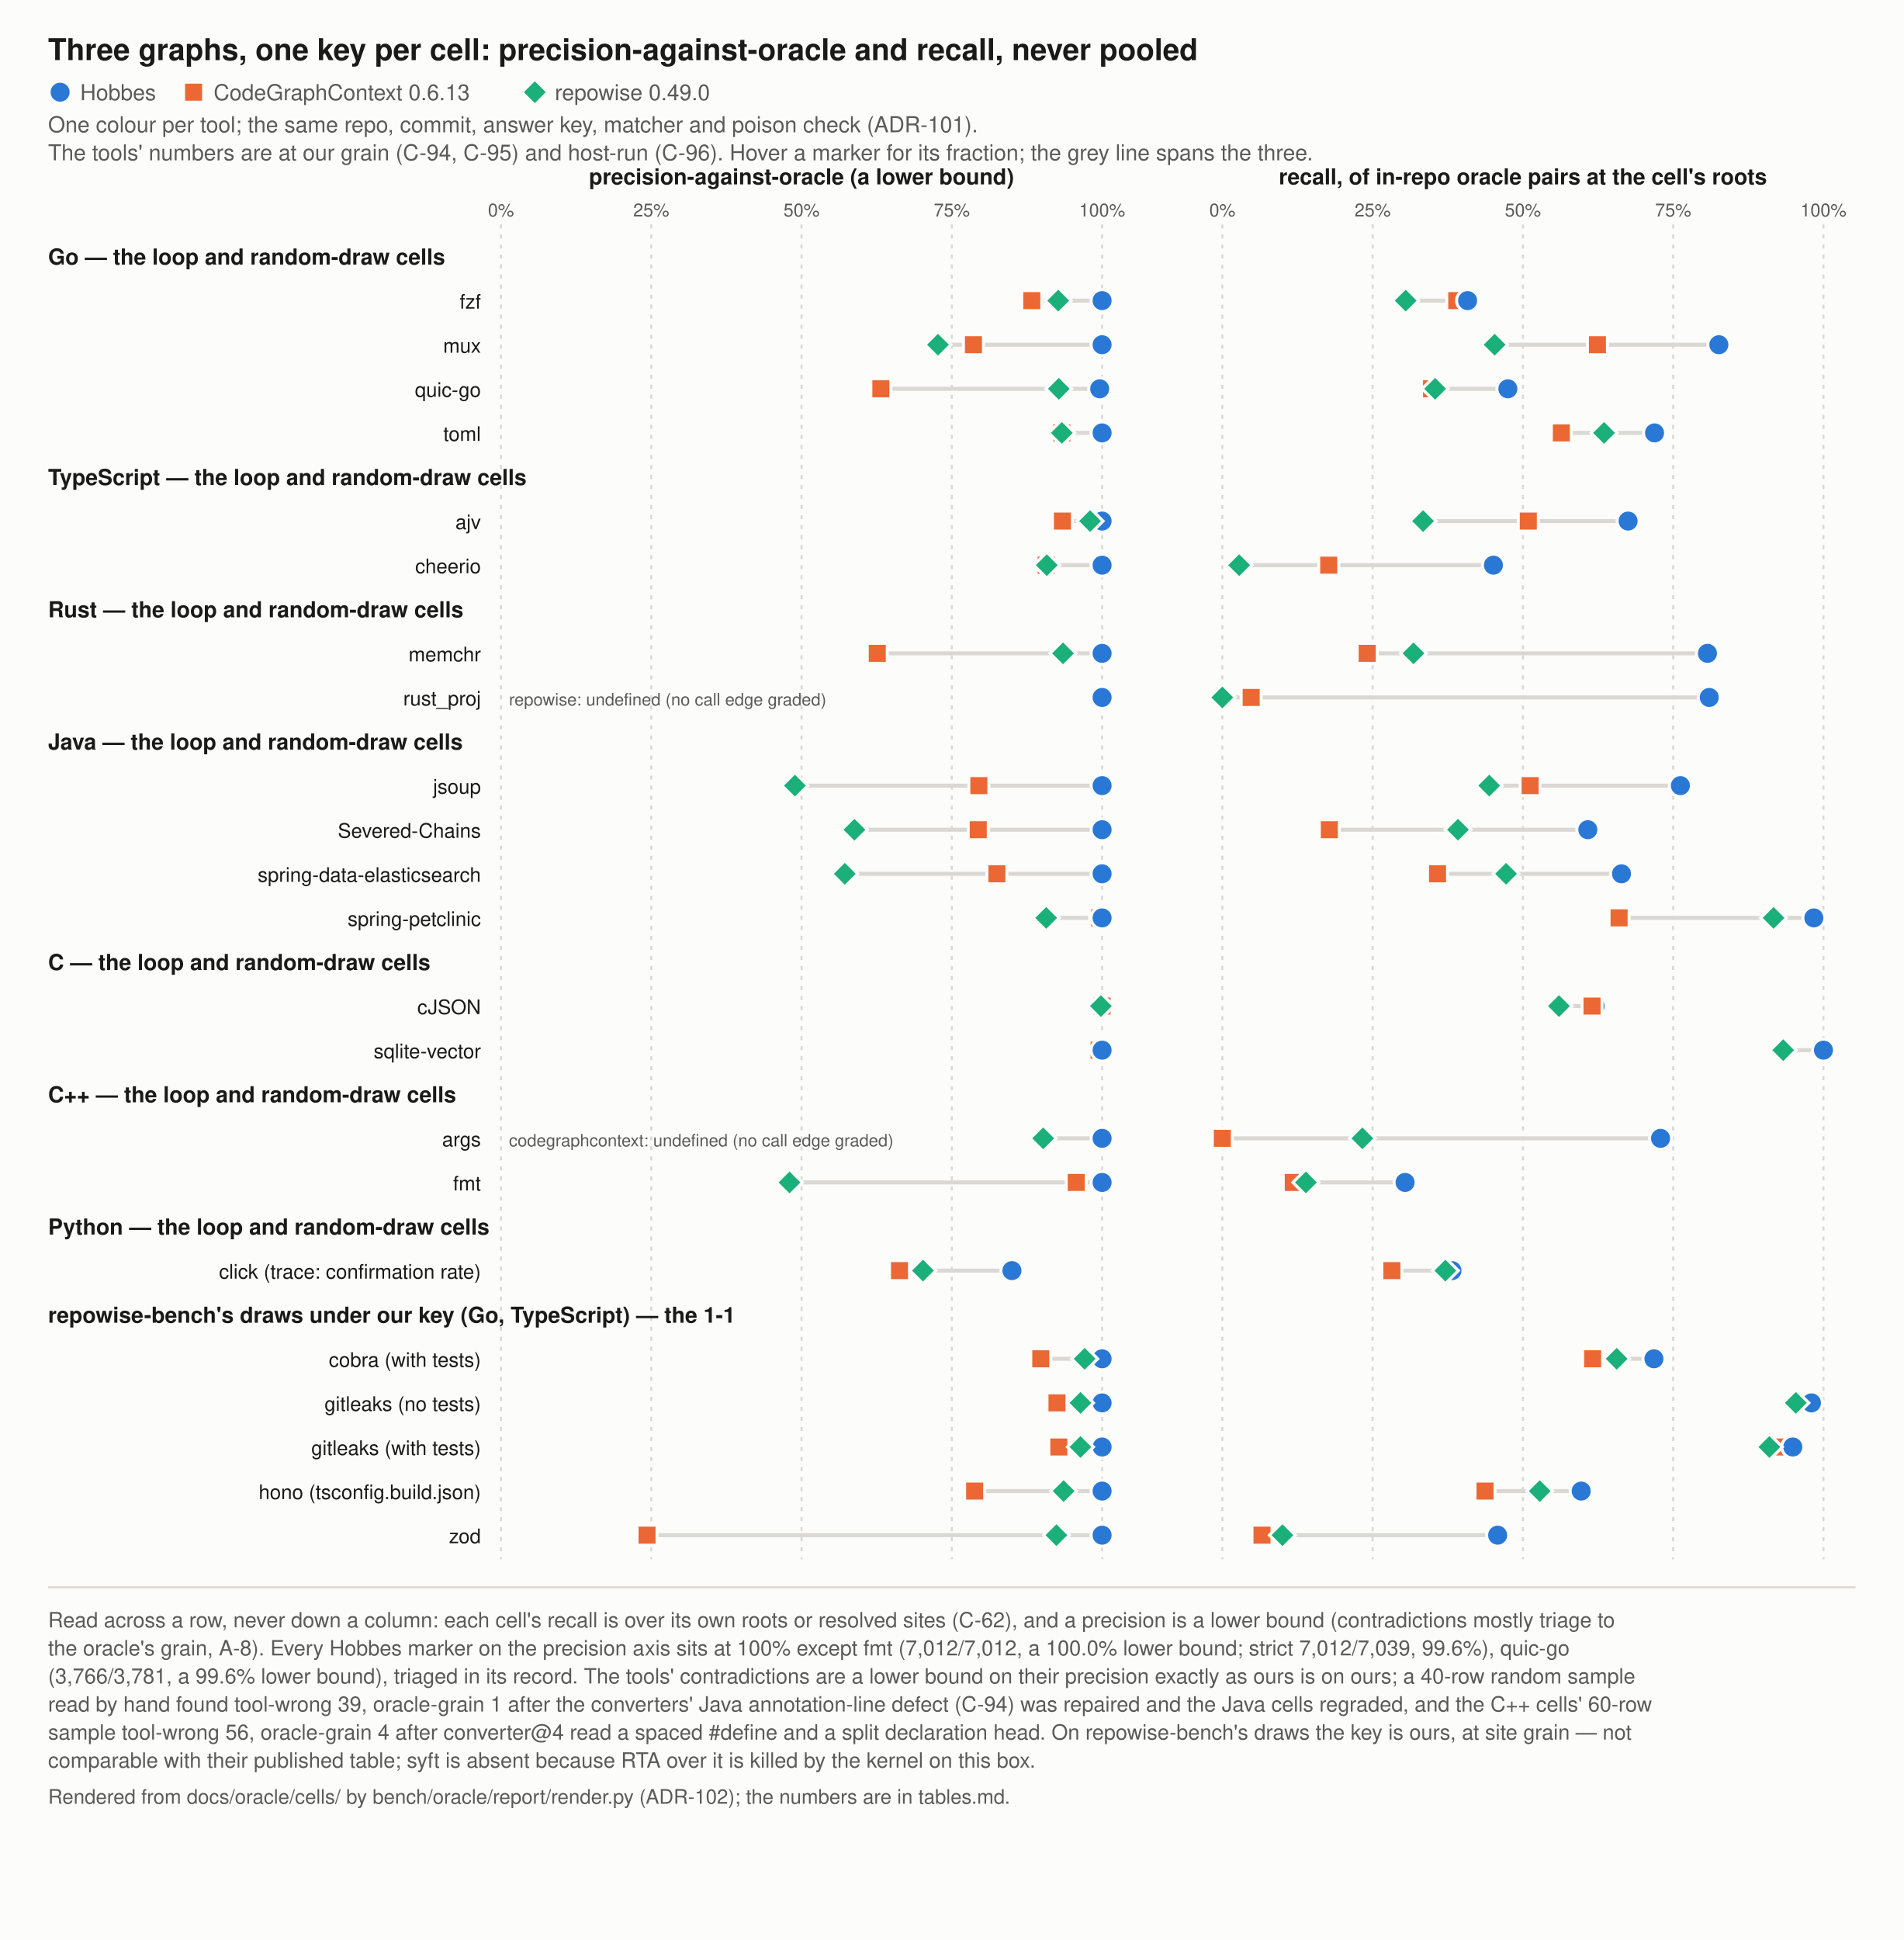
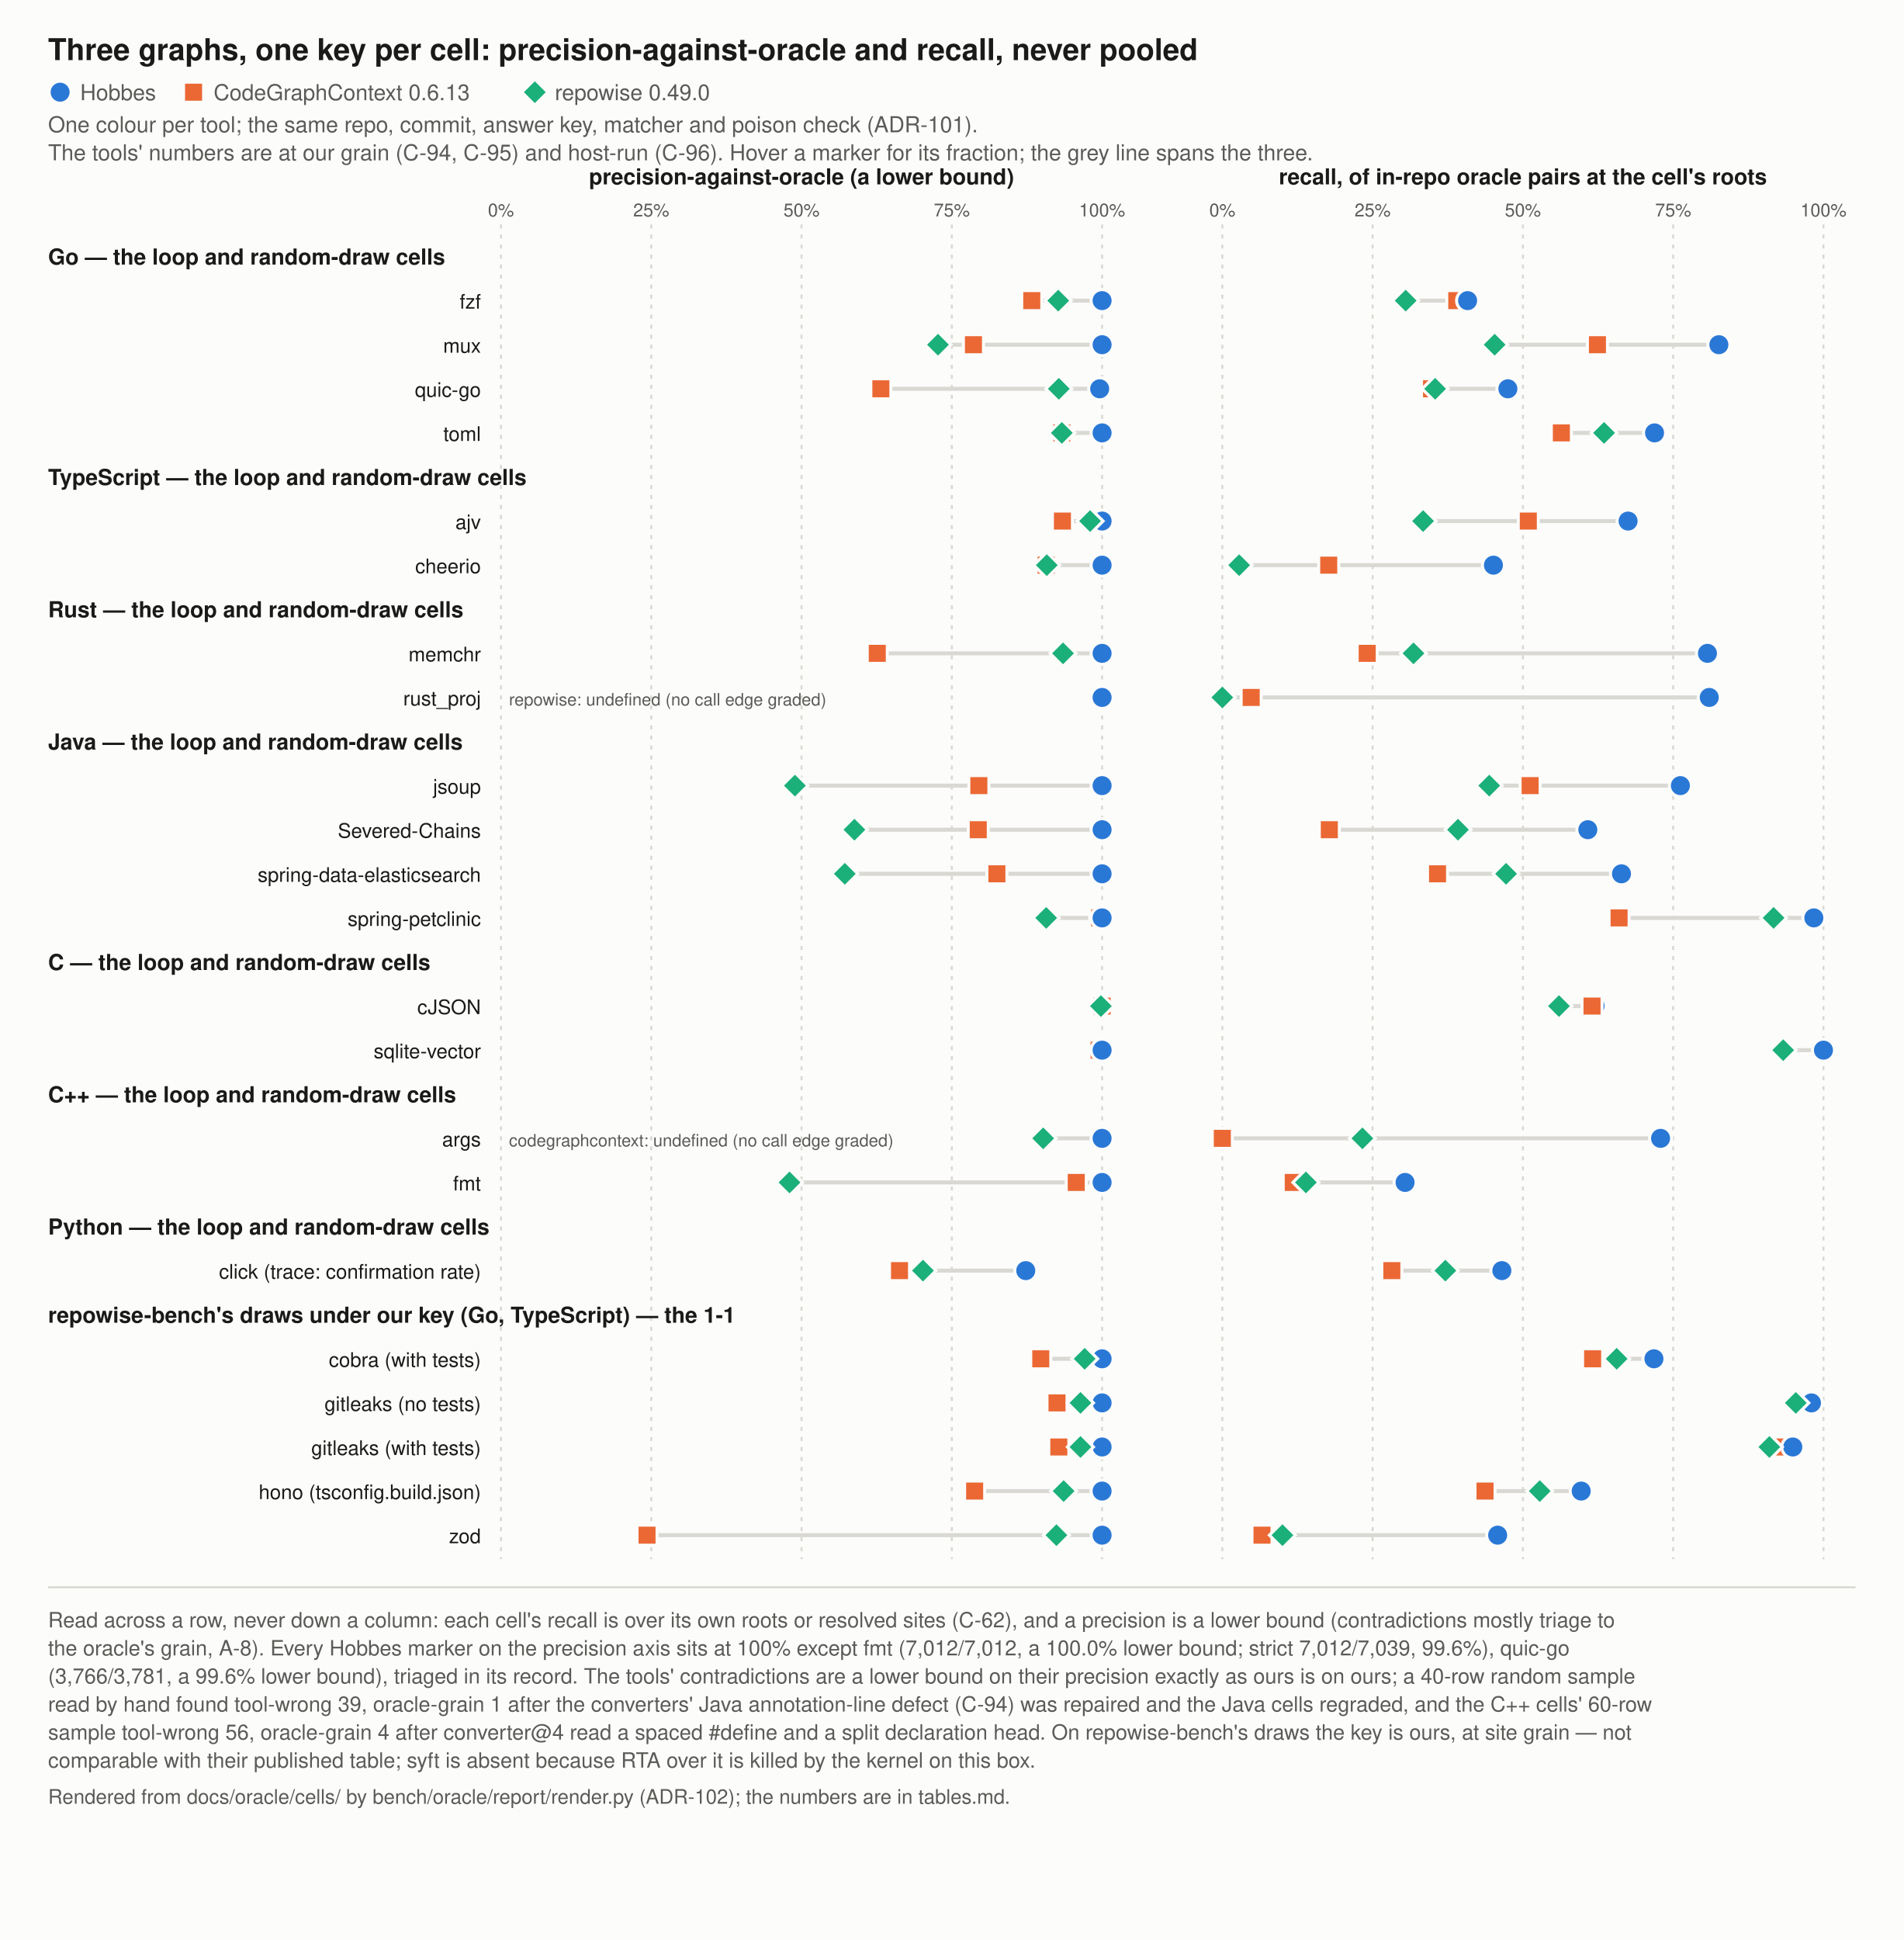
<svg xmlns="http://www.w3.org/2000/svg" width="950" height="968" viewBox="0 0 950 968" role="img" aria-label="Three graphs on one key per cell: precision-against-oracle and recall, Hobbes beside CodeGraphContext and repowise">
  <rect width="950" height="968" fill="#fcfcfb" />
  <text x="24" y="30" font-size="15" fill="#1a1a19" text-anchor="start" font-weight="bold" font-family="-apple-system, 'Segoe UI', Helvetica, Arial, sans-serif">Three graphs, one key per cell: precision-against-oracle and recall, never pooled</text>
  <g>
    <circle cx="30" cy="46" r="5.5" fill="#2a78d6" stroke="#fcfcfb" stroke-width="1.5" />
  </g>
  <text x="40" y="50" font-size="11" fill="#5a5a57" text-anchor="start" font-weight="normal" font-family="-apple-system, 'Segoe UI', Helvetica, Arial, sans-serif">Hobbes</text>
  <g>
    <rect x="91.6" y="41" width="10" height="10" fill="#eb6834" stroke="#fcfcfb" stroke-width="1.5" />
  </g>
  <text x="106.6" y="50" font-size="11" fill="#5a5a57" text-anchor="start" font-weight="normal" font-family="-apple-system, 'Segoe UI', Helvetica, Arial, sans-serif">CodeGraphContext 0.6.13</text>
  <g>
    <polygon points="266.9,39.5 273.4,46 266.9,52.5 260.4,46" fill="#1baf7a" stroke="#fcfcfb" stroke-width="1.5" />
  </g>
  <text x="276.9" y="50" font-size="11" fill="#5a5a57" text-anchor="start" font-weight="normal" font-family="-apple-system, 'Segoe UI', Helvetica, Arial, sans-serif">repowise 0.49.0</text>
  <text x="24" y="66" font-size="11" fill="#5a5a57" text-anchor="start" font-weight="normal" font-family="-apple-system, 'Segoe UI', Helvetica, Arial, sans-serif">One colour per tool; the same repo, commit, answer key, matcher and poison check (ADR-101).</text>
  <text x="24" y="80" font-size="11" fill="#5a5a57" text-anchor="start" font-weight="normal" font-family="-apple-system, 'Segoe UI', Helvetica, Arial, sans-serif">The tools' numbers are at our grain (C-94, C-95) and host-run (C-96). Hover a marker for its fraction; the grey line spans the three.</text>
  <line x1="250.0" y1="112" x2="250.0" y2="778" stroke="#d9d8d2" stroke-dasharray="2 3" />
  <text x="250.0" y="108" font-size="9" fill="#5a5a57" text-anchor="middle" font-weight="normal" font-family="-apple-system, 'Segoe UI', Helvetica, Arial, sans-serif">0%</text>
  <line x1="325.0" y1="112" x2="325.0" y2="778" stroke="#d9d8d2" stroke-dasharray="2 3" />
  <text x="325.0" y="108" font-size="9" fill="#5a5a57" text-anchor="middle" font-weight="normal" font-family="-apple-system, 'Segoe UI', Helvetica, Arial, sans-serif">25%</text>
  <line x1="400.0" y1="112" x2="400.0" y2="778" stroke="#d9d8d2" stroke-dasharray="2 3" />
  <text x="400.0" y="108" font-size="9" fill="#5a5a57" text-anchor="middle" font-weight="normal" font-family="-apple-system, 'Segoe UI', Helvetica, Arial, sans-serif">50%</text>
  <line x1="475.0" y1="112" x2="475.0" y2="778" stroke="#d9d8d2" stroke-dasharray="2 3" />
  <text x="475.0" y="108" font-size="9" fill="#5a5a57" text-anchor="middle" font-weight="normal" font-family="-apple-system, 'Segoe UI', Helvetica, Arial, sans-serif">75%</text>
  <line x1="550.0" y1="112" x2="550.0" y2="778" stroke="#d9d8d2" stroke-dasharray="2 3" />
  <text x="550.0" y="108" font-size="9" fill="#5a5a57" text-anchor="middle" font-weight="normal" font-family="-apple-system, 'Segoe UI', Helvetica, Arial, sans-serif">100%</text>
  <text x="400.0" y="92" font-size="11" fill="#1a1a19" text-anchor="middle" font-weight="bold" font-family="-apple-system, 'Segoe UI', Helvetica, Arial, sans-serif">precision-against-oracle (a lower bound)</text>
  <line x1="610.0" y1="112" x2="610.0" y2="778" stroke="#d9d8d2" stroke-dasharray="2 3" />
  <text x="610.0" y="108" font-size="9" fill="#5a5a57" text-anchor="middle" font-weight="normal" font-family="-apple-system, 'Segoe UI', Helvetica, Arial, sans-serif">0%</text>
  <line x1="685.0" y1="112" x2="685.0" y2="778" stroke="#d9d8d2" stroke-dasharray="2 3" />
  <text x="685.0" y="108" font-size="9" fill="#5a5a57" text-anchor="middle" font-weight="normal" font-family="-apple-system, 'Segoe UI', Helvetica, Arial, sans-serif">25%</text>
  <line x1="760.0" y1="112" x2="760.0" y2="778" stroke="#d9d8d2" stroke-dasharray="2 3" />
  <text x="760.0" y="108" font-size="9" fill="#5a5a57" text-anchor="middle" font-weight="normal" font-family="-apple-system, 'Segoe UI', Helvetica, Arial, sans-serif">50%</text>
  <line x1="835.0" y1="112" x2="835.0" y2="778" stroke="#d9d8d2" stroke-dasharray="2 3" />
  <text x="835.0" y="108" font-size="9" fill="#5a5a57" text-anchor="middle" font-weight="normal" font-family="-apple-system, 'Segoe UI', Helvetica, Arial, sans-serif">75%</text>
  <line x1="910.0" y1="112" x2="910.0" y2="778" stroke="#d9d8d2" stroke-dasharray="2 3" />
  <text x="910.0" y="108" font-size="9" fill="#5a5a57" text-anchor="middle" font-weight="normal" font-family="-apple-system, 'Segoe UI', Helvetica, Arial, sans-serif">100%</text>
  <text x="760.0" y="92" font-size="11" fill="#1a1a19" text-anchor="middle" font-weight="bold" font-family="-apple-system, 'Segoe UI', Helvetica, Arial, sans-serif">recall, of in-repo oracle pairs at the cell's roots</text>
  <text x="24" y="132" font-size="11" fill="#1a1a19" text-anchor="start" font-weight="bold" font-family="-apple-system, 'Segoe UI', Helvetica, Arial, sans-serif">Go — the loop and random-draw cells</text>
  <text x="240" y="154" font-size="10" fill="#1a1a19" text-anchor="end" font-weight="normal" font-family="-apple-system, 'Segoe UI', Helvetica, Arial, sans-serif">fzf</text>
  <line x1="514.9" y1="150" x2="550.0" y2="150" stroke="#d9d8d2" stroke-width="2" />
  <g>
    <rect x="509.9" y="145" width="10" height="10" fill="#eb6834" stroke="#fcfcfb" stroke-width="1.5" />
  </g>
  <g>
    <circle cx="550.0" cy="150" r="5.5" fill="#2a78d6" stroke="#fcfcfb" stroke-width="1.5" />
  </g>
  <g>
    <polygon points="528.1,143.5 534.6,150 528.1,156.5 521.6,150" fill="#1baf7a" stroke="#fcfcfb" stroke-width="1.5" />
  </g>
  <line x1="701.5" y1="150" x2="732.4" y2="150" stroke="#d9d8d2" stroke-width="2" />
  <g>
    <rect x="722.0" y="145" width="10" height="10" fill="#eb6834" stroke="#fcfcfb" stroke-width="1.5" />
  </g>
  <g>
    <circle cx="732.4" cy="150" r="5.5" fill="#2a78d6" stroke="#fcfcfb" stroke-width="1.5" />
  </g>
  <g>
    <polygon points="701.5,143.5 708.0,150 701.5,156.5 695.0,150" fill="#1baf7a" stroke="#fcfcfb" stroke-width="1.5" />
  </g>
  <text x="240" y="176" font-size="10" fill="#1a1a19" text-anchor="end" font-weight="normal" font-family="-apple-system, 'Segoe UI', Helvetica, Arial, sans-serif">mux</text>
  <line x1="468.1" y1="172" x2="550.0" y2="172" stroke="#d9d8d2" stroke-width="2" />
  <g>
    <rect x="480.8" y="167" width="10" height="10" fill="#eb6834" stroke="#fcfcfb" stroke-width="1.5" />
  </g>
  <g>
    <circle cx="550.0" cy="172" r="5.5" fill="#2a78d6" stroke="#fcfcfb" stroke-width="1.5" />
  </g>
  <g>
    <polygon points="468.1,165.5 474.6,172 468.1,178.5 461.6,172" fill="#1baf7a" stroke="#fcfcfb" stroke-width="1.5" />
  </g>
  <line x1="745.9" y1="172" x2="857.8" y2="172" stroke="#d9d8d2" stroke-width="2" />
  <g>
    <rect x="792.2" y="167" width="10" height="10" fill="#eb6834" stroke="#fcfcfb" stroke-width="1.5" />
  </g>
  <g>
    <circle cx="857.8" cy="172" r="5.5" fill="#2a78d6" stroke="#fcfcfb" stroke-width="1.5" />
  </g>
  <g>
    <polygon points="745.9,165.5 752.4,172 745.9,178.5 739.4,172" fill="#1baf7a" stroke="#fcfcfb" stroke-width="1.5" />
  </g>
  <text x="240" y="198" font-size="10" fill="#1a1a19" text-anchor="end" font-weight="normal" font-family="-apple-system, 'Segoe UI', Helvetica, Arial, sans-serif">quic-go</text>
  <line x1="439.6" y1="194" x2="548.8" y2="194" stroke="#d9d8d2" stroke-width="2" />
  <g>
    <rect x="434.6" y="189" width="10" height="10" fill="#eb6834" stroke="#fcfcfb" stroke-width="1.5" />
  </g>
  <g>
    <circle cx="548.8" cy="194" r="5.5" fill="#2a78d6" stroke="#fcfcfb" stroke-width="1.5" />
  </g>
  <g>
    <polygon points="528.4,187.5 534.9,194 528.4,200.5 521.9,194" fill="#1baf7a" stroke="#fcfcfb" stroke-width="1.5" />
  </g>
  <line x1="714.4" y1="194" x2="752.5" y2="194" stroke="#d9d8d2" stroke-width="2" />
  <g>
    <rect x="709.4" y="189" width="10" height="10" fill="#eb6834" stroke="#fcfcfb" stroke-width="1.5" />
  </g>
  <g>
    <circle cx="752.5" cy="194" r="5.5" fill="#2a78d6" stroke="#fcfcfb" stroke-width="1.5" />
  </g>
  <g>
    <polygon points="716.2,187.5 722.7,194 716.2,200.5 709.7,194" fill="#1baf7a" stroke="#fcfcfb" stroke-width="1.5" />
  </g>
  <text x="240" y="220" font-size="10" fill="#1a1a19" text-anchor="end" font-weight="normal" font-family="-apple-system, 'Segoe UI', Helvetica, Arial, sans-serif">toml</text>
  <line x1="529.9" y1="216" x2="550.0" y2="216" stroke="#d9d8d2" stroke-width="2" />
  <g>
    <rect x="524.9" y="211" width="10" height="10" fill="#eb6834" stroke="#fcfcfb" stroke-width="1.5" />
  </g>
  <g>
    <polygon points="529.9,209.5 536.4,216 529.9,222.5 523.4,216" fill="#1baf7a" stroke="#fcfcfb" stroke-width="1.5" />
  </g>
  <g>
    <circle cx="550.0" cy="216" r="5.5" fill="#2a78d6" stroke="#fcfcfb" stroke-width="1.5" />
  </g>
  <line x1="779.2" y1="216" x2="825.7" y2="216" stroke="#d9d8d2" stroke-width="2" />
  <g>
    <rect x="774.2" y="211" width="10" height="10" fill="#eb6834" stroke="#fcfcfb" stroke-width="1.5" />
  </g>
  <g>
    <polygon points="800.5,209.5 807.0,216 800.5,222.5 794.0,216" fill="#1baf7a" stroke="#fcfcfb" stroke-width="1.5" />
  </g>
  <g>
    <circle cx="825.7" cy="216" r="5.5" fill="#2a78d6" stroke="#fcfcfb" stroke-width="1.5" />
  </g>
  <text x="24" y="242" font-size="11" fill="#1a1a19" text-anchor="start" font-weight="bold" font-family="-apple-system, 'Segoe UI', Helvetica, Arial, sans-serif">TypeScript — the loop and random-draw cells</text>
  <text x="240" y="264" font-size="10" fill="#1a1a19" text-anchor="end" font-weight="normal" font-family="-apple-system, 'Segoe UI', Helvetica, Arial, sans-serif">ajv</text>
  <line x1="530.2" y1="260" x2="550.0" y2="260" stroke="#d9d8d2" stroke-width="2" />
  <g>
    <circle cx="550.0" cy="260" r="5.5" fill="#2a78d6" stroke="#fcfcfb" stroke-width="1.5" />
  </g>
  <g>
    <rect x="525.2" y="255" width="10" height="10" fill="#eb6834" stroke="#fcfcfb" stroke-width="1.5" />
  </g>
  <g>
    <polygon points="544.0,253.5 550.5,260 544.0,266.5 537.5,260" fill="#1baf7a" stroke="#fcfcfb" stroke-width="1.5" />
  </g>
  <line x1="710.2" y1="260" x2="812.5" y2="260" stroke="#d9d8d2" stroke-width="2" />
  <g>
    <circle cx="812.5" cy="260" r="5.5" fill="#2a78d6" stroke="#fcfcfb" stroke-width="1.5" />
  </g>
  <g>
    <rect x="757.7" y="255" width="10" height="10" fill="#eb6834" stroke="#fcfcfb" stroke-width="1.5" />
  </g>
  <g>
    <polygon points="710.2,253.5 716.7,260 710.2,266.5 703.7,260" fill="#1baf7a" stroke="#fcfcfb" stroke-width="1.5" />
  </g>
  <text x="240" y="286" font-size="10" fill="#1a1a19" text-anchor="end" font-weight="normal" font-family="-apple-system, 'Segoe UI', Helvetica, Arial, sans-serif">cheerio</text>
  <line x1="522.1" y1="282" x2="550.0" y2="282" stroke="#d9d8d2" stroke-width="2" />
  <g>
    <circle cx="550.0" cy="282" r="5.5" fill="#2a78d6" stroke="#fcfcfb" stroke-width="1.5" />
  </g>
  <g>
    <rect x="517.1" y="277" width="10" height="10" fill="#eb6834" stroke="#fcfcfb" stroke-width="1.5" />
  </g>
  <g>
    <polygon points="522.4,275.5 528.9,282 522.4,288.5 515.9,282" fill="#1baf7a" stroke="#fcfcfb" stroke-width="1.5" />
  </g>
  <line x1="618.4" y1="282" x2="745.3" y2="282" stroke="#d9d8d2" stroke-width="2" />
  <g>
    <circle cx="745.3" cy="282" r="5.5" fill="#2a78d6" stroke="#fcfcfb" stroke-width="1.5" />
  </g>
  <g>
    <rect x="658.1" y="277" width="10" height="10" fill="#eb6834" stroke="#fcfcfb" stroke-width="1.5" />
  </g>
  <g>
    <polygon points="618.4,275.5 624.9,282 618.4,288.5 611.9,282" fill="#1baf7a" stroke="#fcfcfb" stroke-width="1.5" />
  </g>
  <text x="24" y="308" font-size="11" fill="#1a1a19" text-anchor="start" font-weight="bold" font-family="-apple-system, 'Segoe UI', Helvetica, Arial, sans-serif">Rust — the loop and random-draw cells</text>
  <text x="240" y="330" font-size="10" fill="#1a1a19" text-anchor="end" font-weight="normal" font-family="-apple-system, 'Segoe UI', Helvetica, Arial, sans-serif">memchr</text>
  <line x1="437.8" y1="326" x2="550.0" y2="326" stroke="#d9d8d2" stroke-width="2" />
  <g>
    <rect x="432.8" y="321" width="10" height="10" fill="#eb6834" stroke="#fcfcfb" stroke-width="1.5" />
  </g>
  <g>
    <circle cx="550.0" cy="326" r="5.5" fill="#2a78d6" stroke="#fcfcfb" stroke-width="1.5" />
  </g>
  <g>
    <polygon points="530.5,319.5 537.0,326 530.5,332.5 524.0,326" fill="#1baf7a" stroke="#fcfcfb" stroke-width="1.5" />
  </g>
  <line x1="682.3" y1="326" x2="852.1" y2="326" stroke="#d9d8d2" stroke-width="2" />
  <g>
    <rect x="677.3" y="321" width="10" height="10" fill="#eb6834" stroke="#fcfcfb" stroke-width="1.5" />
  </g>
  <g>
    <circle cx="852.1" cy="326" r="5.5" fill="#2a78d6" stroke="#fcfcfb" stroke-width="1.5" />
  </g>
  <g>
    <polygon points="705.4,319.5 711.9,326 705.4,332.5 698.9,326" fill="#1baf7a" stroke="#fcfcfb" stroke-width="1.5" />
  </g>
  <text x="240" y="352" font-size="10" fill="#1a1a19" text-anchor="end" font-weight="normal" font-family="-apple-system, 'Segoe UI', Helvetica, Arial, sans-serif">rust_proj</text>
  <line x1="550.0" y1="348" x2="550.0" y2="348" stroke="#d9d8d2" stroke-width="2" />
  <g>
    <rect x="545.0" y="343" width="10" height="10" fill="#eb6834" stroke="#fcfcfb" stroke-width="1.5" />
  </g>
  <g>
    <circle cx="550.0" cy="348" r="5.5" fill="#2a78d6" stroke="#fcfcfb" stroke-width="1.5" />
  </g>
  <text x="254" y="352" font-size="8.5" fill="#5a5a57" text-anchor="start" font-weight="normal" font-family="-apple-system, 'Segoe UI', Helvetica, Arial, sans-serif">repowise: undefined (no call edge graded)</text>
  <line x1="610.0" y1="348" x2="853.0" y2="348" stroke="#d9d8d2" stroke-width="2" />
  <g>
    <rect x="619.4" y="343" width="10" height="10" fill="#eb6834" stroke="#fcfcfb" stroke-width="1.5" />
  </g>
  <g>
    <polygon points="610.0,341.5 616.5,348 610.0,354.5 603.5,348" fill="#1baf7a" stroke="#fcfcfb" stroke-width="1.5" />
  </g>
  <g>
    <circle cx="853.0" cy="348" r="5.5" fill="#2a78d6" stroke="#fcfcfb" stroke-width="1.5" />
  </g>
  <text x="24" y="374" font-size="11" fill="#1a1a19" text-anchor="start" font-weight="bold" font-family="-apple-system, 'Segoe UI', Helvetica, Arial, sans-serif">Java — the loop and random-draw cells</text>
  <text x="240" y="396" font-size="10" fill="#1a1a19" text-anchor="end" font-weight="normal" font-family="-apple-system, 'Segoe UI', Helvetica, Arial, sans-serif">jsoup</text>
  <line x1="396.7" y1="392" x2="550.0" y2="392" stroke="#d9d8d2" stroke-width="2" />
  <g>
    <rect x="483.5" y="387" width="10" height="10" fill="#eb6834" stroke="#fcfcfb" stroke-width="1.5" />
  </g>
  <g>
    <circle cx="550.0" cy="392" r="5.5" fill="#2a78d6" stroke="#fcfcfb" stroke-width="1.5" />
  </g>
  <g>
    <polygon points="396.7,385.5 403.2,392 396.7,398.5 390.2,392" fill="#1baf7a" stroke="#fcfcfb" stroke-width="1.5" />
  </g>
  <line x1="743.2" y1="392" x2="838.6" y2="392" stroke="#d9d8d2" stroke-width="2" />
  <g>
    <rect x="758.6" y="387" width="10" height="10" fill="#eb6834" stroke="#fcfcfb" stroke-width="1.5" />
  </g>
  <g>
    <circle cx="838.6" cy="392" r="5.5" fill="#2a78d6" stroke="#fcfcfb" stroke-width="1.5" />
  </g>
  <g>
    <polygon points="743.2,385.5 749.7,392 743.2,398.5 736.7,392" fill="#1baf7a" stroke="#fcfcfb" stroke-width="1.5" />
  </g>
  <text x="240" y="418" font-size="10" fill="#1a1a19" text-anchor="end" font-weight="normal" font-family="-apple-system, 'Segoe UI', Helvetica, Arial, sans-serif">Severed-Chains</text>
  <line x1="426.4" y1="414" x2="550.0" y2="414" stroke="#d9d8d2" stroke-width="2" />
  <g>
    <rect x="483.2" y="409" width="10" height="10" fill="#eb6834" stroke="#fcfcfb" stroke-width="1.5" />
  </g>
  <g>
    <polygon points="426.4,407.5 432.9,414 426.4,420.5 419.9,414" fill="#1baf7a" stroke="#fcfcfb" stroke-width="1.5" />
  </g>
  <g>
    <circle cx="550.0" cy="414" r="5.5" fill="#2a78d6" stroke="#fcfcfb" stroke-width="1.5" />
  </g>
  <line x1="663.4" y1="414" x2="792.4" y2="414" stroke="#d9d8d2" stroke-width="2" />
  <g>
    <rect x="658.4" y="409" width="10" height="10" fill="#eb6834" stroke="#fcfcfb" stroke-width="1.5" />
  </g>
  <g>
    <polygon points="727.6,407.5 734.1,414 727.6,420.5 721.1,414" fill="#1baf7a" stroke="#fcfcfb" stroke-width="1.5" />
  </g>
  <g>
    <circle cx="792.4" cy="414" r="5.5" fill="#2a78d6" stroke="#fcfcfb" stroke-width="1.5" />
  </g>
  <text x="240" y="440" font-size="10" fill="#1a1a19" text-anchor="end" font-weight="normal" font-family="-apple-system, 'Segoe UI', Helvetica, Arial, sans-serif">spring-data-elasticsearch</text>
  <line x1="421.6" y1="436" x2="550.0" y2="436" stroke="#d9d8d2" stroke-width="2" />
  <g>
    <rect x="492.5" y="431" width="10" height="10" fill="#eb6834" stroke="#fcfcfb" stroke-width="1.5" />
  </g>
  <g>
    <polygon points="421.6,429.5 428.1,436 421.6,442.5 415.1,436" fill="#1baf7a" stroke="#fcfcfb" stroke-width="1.5" />
  </g>
  <g>
    <circle cx="550.0" cy="436" r="5.5" fill="#2a78d6" stroke="#fcfcfb" stroke-width="1.5" />
  </g>
  <line x1="717.4" y1="436" x2="809.2" y2="436" stroke="#d9d8d2" stroke-width="2" />
  <g>
    <rect x="712.4" y="431" width="10" height="10" fill="#eb6834" stroke="#fcfcfb" stroke-width="1.5" />
  </g>
  <g>
    <polygon points="751.6,429.5 758.1,436 751.6,442.5 745.1,436" fill="#1baf7a" stroke="#fcfcfb" stroke-width="1.5" />
  </g>
  <g>
    <circle cx="809.2" cy="436" r="5.5" fill="#2a78d6" stroke="#fcfcfb" stroke-width="1.5" />
  </g>
  <text x="240" y="462" font-size="10" fill="#1a1a19" text-anchor="end" font-weight="normal" font-family="-apple-system, 'Segoe UI', Helvetica, Arial, sans-serif">spring-petclinic</text>
  <line x1="522.1" y1="458" x2="550.0" y2="458" stroke="#d9d8d2" stroke-width="2" />
  <g>
    <rect x="543.8" y="453" width="10" height="10" fill="#eb6834" stroke="#fcfcfb" stroke-width="1.5" />
  </g>
  <g>
    <circle cx="550.0" cy="458" r="5.5" fill="#2a78d6" stroke="#fcfcfb" stroke-width="1.5" />
  </g>
  <g>
    <polygon points="522.1,451.5 528.6,458 522.1,464.5 515.6,458" fill="#1baf7a" stroke="#fcfcfb" stroke-width="1.5" />
  </g>
  <line x1="808.0" y1="458" x2="905.2" y2="458" stroke="#d9d8d2" stroke-width="2" />
  <g>
    <rect x="803.0" y="453" width="10" height="10" fill="#eb6834" stroke="#fcfcfb" stroke-width="1.5" />
  </g>
  <g>
    <circle cx="905.2" cy="458" r="5.5" fill="#2a78d6" stroke="#fcfcfb" stroke-width="1.5" />
  </g>
  <g>
    <polygon points="885.1,451.5 891.6,458 885.1,464.5 878.6,458" fill="#1baf7a" stroke="#fcfcfb" stroke-width="1.5" />
  </g>
  <text x="24" y="484" font-size="11" fill="#1a1a19" text-anchor="start" font-weight="bold" font-family="-apple-system, 'Segoe UI', Helvetica, Arial, sans-serif">C — the loop and random-draw cells</text>
  <text x="240" y="506" font-size="10" fill="#1a1a19" text-anchor="end" font-weight="normal" font-family="-apple-system, 'Segoe UI', Helvetica, Arial, sans-serif">cJSON</text>
  <line x1="549.4" y1="502" x2="550.0" y2="502" stroke="#d9d8d2" stroke-width="2" />
  <g>
    <circle cx="550.0" cy="502" r="5.5" fill="#2a78d6" stroke="#fcfcfb" stroke-width="1.5" />
  </g>
  <g>
    <rect x="545.0" y="497" width="10" height="10" fill="#eb6834" stroke="#fcfcfb" stroke-width="1.5" />
  </g>
  <g>
    <polygon points="549.4,495.5 555.9,502 549.4,508.5 542.9,502" fill="#1baf7a" stroke="#fcfcfb" stroke-width="1.5" />
  </g>
  <line x1="778.0" y1="502" x2="796.0" y2="502" stroke="#d9d8d2" stroke-width="2" />
  <g>
    <circle cx="796.0" cy="502" r="5.5" fill="#2a78d6" stroke="#fcfcfb" stroke-width="1.5" />
  </g>
  <g>
    <rect x="789.5" y="497" width="10" height="10" fill="#eb6834" stroke="#fcfcfb" stroke-width="1.5" />
  </g>
  <g>
    <polygon points="778.0,495.5 784.5,502 778.0,508.5 771.5,502" fill="#1baf7a" stroke="#fcfcfb" stroke-width="1.5" />
  </g>
  <text x="240" y="528" font-size="10" fill="#1a1a19" text-anchor="end" font-weight="normal" font-family="-apple-system, 'Segoe UI', Helvetica, Arial, sans-serif">sqlite-vector</text>
  <line x1="548.5" y1="524" x2="550.0" y2="524" stroke="#d9d8d2" stroke-width="2" />
  <g>
    <rect x="543.5" y="519" width="10" height="10" fill="#eb6834" stroke="#fcfcfb" stroke-width="1.5" />
  </g>
  <g>
    <polygon points="550.0,517.5 556.5,524 550.0,530.5 543.5,524" fill="#1baf7a" stroke="#fcfcfb" stroke-width="1.5" />
  </g>
  <g>
    <circle cx="550.0" cy="524" r="5.5" fill="#2a78d6" stroke="#fcfcfb" stroke-width="1.5" />
  </g>
  <line x1="889.9" y1="524" x2="910.0" y2="524" stroke="#d9d8d2" stroke-width="2" />
  <g>
    <rect x="905.0" y="519" width="10" height="10" fill="#eb6834" stroke="#fcfcfb" stroke-width="1.5" />
  </g>
  <g>
    <polygon points="889.9,517.5 896.4,524 889.9,530.5 883.4,524" fill="#1baf7a" stroke="#fcfcfb" stroke-width="1.5" />
  </g>
  <g>
    <circle cx="910.0" cy="524" r="5.5" fill="#2a78d6" stroke="#fcfcfb" stroke-width="1.5" />
  </g>
  <text x="24" y="550" font-size="11" fill="#1a1a19" text-anchor="start" font-weight="bold" font-family="-apple-system, 'Segoe UI', Helvetica, Arial, sans-serif">C++ — the loop and random-draw cells</text>
  <text x="240" y="572" font-size="10" fill="#1a1a19" text-anchor="end" font-weight="normal" font-family="-apple-system, 'Segoe UI', Helvetica, Arial, sans-serif">args</text>
  <line x1="520.6" y1="568" x2="550.0" y2="568" stroke="#d9d8d2" stroke-width="2" />
  <g>
    <circle cx="550.0" cy="568" r="5.5" fill="#2a78d6" stroke="#fcfcfb" stroke-width="1.5" />
  </g>
  <g>
    <polygon points="520.6,561.5 527.1,568 520.6,574.5 514.1,568" fill="#1baf7a" stroke="#fcfcfb" stroke-width="1.5" />
  </g>
  <text x="254" y="572" font-size="8.5" fill="#5a5a57" text-anchor="start" font-weight="normal" font-family="-apple-system, 'Segoe UI', Helvetica, Arial, sans-serif">codegraphcontext: undefined (no call edge graded)</text>
  <line x1="610.0" y1="568" x2="828.7" y2="568" stroke="#d9d8d2" stroke-width="2" />
  <g>
    <circle cx="828.7" cy="568" r="5.5" fill="#2a78d6" stroke="#fcfcfb" stroke-width="1.5" />
  </g>
  <g>
    <rect x="605.0" y="563" width="10" height="10" fill="#eb6834" stroke="#fcfcfb" stroke-width="1.5" />
  </g>
  <g>
    <polygon points="679.9,561.5 686.4,568 679.9,574.5 673.4,568" fill="#1baf7a" stroke="#fcfcfb" stroke-width="1.5" />
  </g>
  <text x="240" y="594" font-size="10" fill="#1a1a19" text-anchor="end" font-weight="normal" font-family="-apple-system, 'Segoe UI', Helvetica, Arial, sans-serif">fmt</text>
  <line x1="394.0" y1="590" x2="550.0" y2="590" stroke="#d9d8d2" stroke-width="2" />
  <g>
    <rect x="532.1" y="585" width="10" height="10" fill="#eb6834" stroke="#fcfcfb" stroke-width="1.5" />
  </g>
  <g>
    <circle cx="550.0" cy="590" r="5.5" fill="#2a78d6" stroke="#fcfcfb" stroke-width="1.5" />
  </g>
  <g>
    <polygon points="394.0,583.5 400.5,590 394.0,596.5 387.5,590" fill="#1baf7a" stroke="#fcfcfb" stroke-width="1.5" />
  </g>
  <line x1="645.4" y1="590" x2="701.2" y2="590" stroke="#d9d8d2" stroke-width="2" />
  <g>
    <rect x="640.4" y="585" width="10" height="10" fill="#eb6834" stroke="#fcfcfb" stroke-width="1.5" />
  </g>
  <g>
    <circle cx="701.2" cy="590" r="5.5" fill="#2a78d6" stroke="#fcfcfb" stroke-width="1.5" />
  </g>
  <g>
    <polygon points="651.7,583.5 658.2,590 651.7,596.5 645.2,590" fill="#1baf7a" stroke="#fcfcfb" stroke-width="1.5" />
  </g>
  <text x="24" y="616" font-size="11" fill="#1a1a19" text-anchor="start" font-weight="bold" font-family="-apple-system, 'Segoe UI', Helvetica, Arial, sans-serif">Python — the loop and random-draw cells</text>
  <text x="240" y="638" font-size="10" fill="#1a1a19" text-anchor="end" font-weight="normal" font-family="-apple-system, 'Segoe UI', Helvetica, Arial, sans-serif">click (trace: confirmation rate)</text>
-   <line x1="448.9" y1="634" x2="505.0" y2="634" stroke="#d9d8d2" stroke-width="2" />
-   <g>
-     <circle cx="505.0" cy="634" r="5.5" fill="#2a78d6" stroke="#fcfcfb" stroke-width="1.5" />
+   <line x1="448.9" y1="634" x2="511.9" y2="634" stroke="#d9d8d2" stroke-width="2" />
+   <g>
+     <circle cx="511.9" cy="634" r="5.5" fill="#2a78d6" stroke="#fcfcfb" stroke-width="1.5" />
  </g>
  <g>
    <rect x="443.9" y="629" width="10" height="10" fill="#eb6834" stroke="#fcfcfb" stroke-width="1.5" />
  </g>
  <g>
    <polygon points="460.6,627.5 467.1,634 460.6,640.5 454.1,634" fill="#1baf7a" stroke="#fcfcfb" stroke-width="1.5" />
  </g>
-   <line x1="694.6" y1="634" x2="724.6" y2="634" stroke="#d9d8d2" stroke-width="2" />
-   <g>
-     <circle cx="724.6" cy="634" r="5.5" fill="#2a78d6" stroke="#fcfcfb" stroke-width="1.5" />
+   <line x1="694.6" y1="634" x2="749.5" y2="634" stroke="#d9d8d2" stroke-width="2" />
+   <g>
+     <circle cx="749.5" cy="634" r="5.5" fill="#2a78d6" stroke="#fcfcfb" stroke-width="1.5" />
  </g>
  <g>
    <rect x="689.6" y="629" width="10" height="10" fill="#eb6834" stroke="#fcfcfb" stroke-width="1.5" />
  </g>
  <g>
    <polygon points="721.3,627.5 727.8,634 721.3,640.5 714.8,634" fill="#1baf7a" stroke="#fcfcfb" stroke-width="1.5" />
  </g>
  <text x="24" y="660" font-size="11" fill="#1a1a19" text-anchor="start" font-weight="bold" font-family="-apple-system, 'Segoe UI', Helvetica, Arial, sans-serif">repowise-bench's draws under our key (Go, TypeScript) — the 1-1</text>
  <text x="240" y="682" font-size="10" fill="#1a1a19" text-anchor="end" font-weight="normal" font-family="-apple-system, 'Segoe UI', Helvetica, Arial, sans-serif">cobra (with tests)</text>
  <line x1="519.4" y1="678" x2="550.0" y2="678" stroke="#d9d8d2" stroke-width="2" />
  <g>
    <circle cx="550.0" cy="678" r="5.5" fill="#2a78d6" stroke="#fcfcfb" stroke-width="1.5" />
  </g>
  <g>
    <rect x="514.4" y="673" width="10" height="10" fill="#eb6834" stroke="#fcfcfb" stroke-width="1.5" />
  </g>
  <g>
    <polygon points="541.3,671.5 547.8,678 541.3,684.5 534.8,678" fill="#1baf7a" stroke="#fcfcfb" stroke-width="1.5" />
  </g>
  <line x1="794.8" y1="678" x2="825.4" y2="678" stroke="#d9d8d2" stroke-width="2" />
  <g>
    <circle cx="825.4" cy="678" r="5.5" fill="#2a78d6" stroke="#fcfcfb" stroke-width="1.5" />
  </g>
  <g>
    <rect x="789.8" y="673" width="10" height="10" fill="#eb6834" stroke="#fcfcfb" stroke-width="1.5" />
  </g>
  <g>
    <polygon points="806.8,671.5 813.3,678 806.8,684.5 800.3,678" fill="#1baf7a" stroke="#fcfcfb" stroke-width="1.5" />
  </g>
  <text x="240" y="704" font-size="10" fill="#1a1a19" text-anchor="end" font-weight="normal" font-family="-apple-system, 'Segoe UI', Helvetica, Arial, sans-serif">gitleaks (no tests)</text>
  <line x1="527.5" y1="700" x2="550.0" y2="700" stroke="#d9d8d2" stroke-width="2" />
  <g>
    <rect x="522.5" y="695" width="10" height="10" fill="#eb6834" stroke="#fcfcfb" stroke-width="1.5" />
  </g>
  <g>
    <circle cx="550.0" cy="700" r="5.5" fill="#2a78d6" stroke="#fcfcfb" stroke-width="1.5" />
  </g>
  <g>
    <polygon points="539.2,693.5 545.7,700 539.2,706.5 532.7,700" fill="#1baf7a" stroke="#fcfcfb" stroke-width="1.5" />
  </g>
  <line x1="896.2" y1="700" x2="904.0" y2="700" stroke="#d9d8d2" stroke-width="2" />
  <g>
    <rect x="895.4" y="695" width="10" height="10" fill="#eb6834" stroke="#fcfcfb" stroke-width="1.5" />
  </g>
  <g>
    <circle cx="904.0" cy="700" r="5.5" fill="#2a78d6" stroke="#fcfcfb" stroke-width="1.5" />
  </g>
  <g>
    <polygon points="896.2,693.5 902.7,700 896.2,706.5 889.7,700" fill="#1baf7a" stroke="#fcfcfb" stroke-width="1.5" />
  </g>
  <text x="240" y="726" font-size="10" fill="#1a1a19" text-anchor="end" font-weight="normal" font-family="-apple-system, 'Segoe UI', Helvetica, Arial, sans-serif">gitleaks (with tests)</text>
  <line x1="528.4" y1="722" x2="550.0" y2="722" stroke="#d9d8d2" stroke-width="2" />
  <g>
    <rect x="523.4" y="717" width="10" height="10" fill="#eb6834" stroke="#fcfcfb" stroke-width="1.5" />
  </g>
  <g>
    <circle cx="550.0" cy="722" r="5.5" fill="#2a78d6" stroke="#fcfcfb" stroke-width="1.5" />
  </g>
  <g>
    <polygon points="539.2,715.5 545.7,722 539.2,728.5 532.7,722" fill="#1baf7a" stroke="#fcfcfb" stroke-width="1.5" />
  </g>
  <line x1="883.0" y1="722" x2="894.7" y2="722" stroke="#d9d8d2" stroke-width="2" />
  <g>
    <rect x="883.1" y="717" width="10" height="10" fill="#eb6834" stroke="#fcfcfb" stroke-width="1.5" />
  </g>
  <g>
    <circle cx="894.7" cy="722" r="5.5" fill="#2a78d6" stroke="#fcfcfb" stroke-width="1.5" />
  </g>
  <g>
    <polygon points="883.0,715.5 889.5,722 883.0,728.5 876.5,722" fill="#1baf7a" stroke="#fcfcfb" stroke-width="1.5" />
  </g>
  <text x="240" y="748" font-size="10" fill="#1a1a19" text-anchor="end" font-weight="normal" font-family="-apple-system, 'Segoe UI', Helvetica, Arial, sans-serif">hono (tsconfig.build.json)</text>
  <line x1="486.4" y1="744" x2="550.0" y2="744" stroke="#d9d8d2" stroke-width="2" />
  <g>
    <rect x="481.4" y="739" width="10" height="10" fill="#eb6834" stroke="#fcfcfb" stroke-width="1.5" />
  </g>
  <g>
    <circle cx="550.0" cy="744" r="5.5" fill="#2a78d6" stroke="#fcfcfb" stroke-width="1.5" />
  </g>
  <g>
    <polygon points="530.8,737.5 537.3,744 530.8,750.5 524.3,744" fill="#1baf7a" stroke="#fcfcfb" stroke-width="1.5" />
  </g>
  <line x1="741.1" y1="744" x2="789.1" y2="744" stroke="#d9d8d2" stroke-width="2" />
  <g>
    <rect x="736.1" y="739" width="10" height="10" fill="#eb6834" stroke="#fcfcfb" stroke-width="1.5" />
  </g>
  <g>
    <circle cx="789.1" cy="744" r="5.5" fill="#2a78d6" stroke="#fcfcfb" stroke-width="1.5" />
  </g>
  <g>
    <polygon points="768.4,737.5 774.9,744 768.4,750.5 761.9,744" fill="#1baf7a" stroke="#fcfcfb" stroke-width="1.5" />
  </g>
  <text x="240" y="770" font-size="10" fill="#1a1a19" text-anchor="end" font-weight="normal" font-family="-apple-system, 'Segoe UI', Helvetica, Arial, sans-serif">zod</text>
  <line x1="322.9" y1="766" x2="550.0" y2="766" stroke="#d9d8d2" stroke-width="2" />
  <g>
    <rect x="317.9" y="761" width="10" height="10" fill="#eb6834" stroke="#fcfcfb" stroke-width="1.5" />
  </g>
  <g>
    <polygon points="527.2,759.5 533.7,766 527.2,772.5 520.7,766" fill="#1baf7a" stroke="#fcfcfb" stroke-width="1.5" />
  </g>
  <g>
    <circle cx="550.0" cy="766" r="5.5" fill="#2a78d6" stroke="#fcfcfb" stroke-width="1.5" />
  </g>
  <line x1="629.8" y1="766" x2="747.4" y2="766" stroke="#d9d8d2" stroke-width="2" />
  <g>
    <rect x="624.8" y="761" width="10" height="10" fill="#eb6834" stroke="#fcfcfb" stroke-width="1.5" />
  </g>
  <g>
    <polygon points="640.0,759.5 646.5,766 640.0,772.5 633.5,766" fill="#1baf7a" stroke="#fcfcfb" stroke-width="1.5" />
  </g>
  <g>
    <circle cx="747.4" cy="766" r="5.5" fill="#2a78d6" stroke="#fcfcfb" stroke-width="1.5" />
  </g>
  <line x1="24" y1="792" x2="926" y2="792" stroke="#d9d8d2" />
  <text x="24" y="812" font-size="10.5" fill="#5a5a57" text-anchor="start" font-weight="normal" font-family="-apple-system, 'Segoe UI', Helvetica, Arial, sans-serif">Read across a row, never down a column: each cell's recall is over its own roots or resolved sites (C-62), and a precision is a lower bound (contradictions mostly triage to</text>
  <text x="24" y="826" font-size="10.5" fill="#5a5a57" text-anchor="start" font-weight="normal" font-family="-apple-system, 'Segoe UI', Helvetica, Arial, sans-serif">the oracle's grain, A-8). Every Hobbes marker on the precision axis sits at 100% except fmt (7,012/7,012, a 100.0% lower bound; strict 7,012/7,039, 99.6%), quic-go</text>
  <text x="24" y="840" font-size="10.5" fill="#5a5a57" text-anchor="start" font-weight="normal" font-family="-apple-system, 'Segoe UI', Helvetica, Arial, sans-serif">(3,766/3,781, a 99.6% lower bound), triaged in its record. The tools' contradictions are a lower bound on their precision exactly as ours is on ours; a 40-row random sample</text>
  <text x="24" y="854" font-size="10.5" fill="#5a5a57" text-anchor="start" font-weight="normal" font-family="-apple-system, 'Segoe UI', Helvetica, Arial, sans-serif">read by hand found tool-wrong 39, oracle-grain 1 after the converters' Java annotation-line defect (C-94) was repaired and the Java cells regraded, and the C++ cells' 60-row</text>
  <text x="24" y="868" font-size="10.5" fill="#5a5a57" text-anchor="start" font-weight="normal" font-family="-apple-system, 'Segoe UI', Helvetica, Arial, sans-serif">sample tool-wrong 56, oracle-grain 4 after converter@4 read a spaced #define and a split declaration head. On repowise-bench's draws the key is ours, at site grain — not</text>
  <text x="24" y="882" font-size="10.5" fill="#5a5a57" text-anchor="start" font-weight="normal" font-family="-apple-system, 'Segoe UI', Helvetica, Arial, sans-serif">comparable with their published table; syft is absent because RTA over it is killed by the kernel on this box.</text>
  <text x="24" y="900" font-size="10" fill="#5a5a57" text-anchor="start" font-weight="normal" font-family="-apple-system, 'Segoe UI', Helvetica, Arial, sans-serif">Rendered from docs/oracle/cells/ by bench/oracle/report/render.py (ADR-102); the numbers are in tables.md.</text>
</svg>
